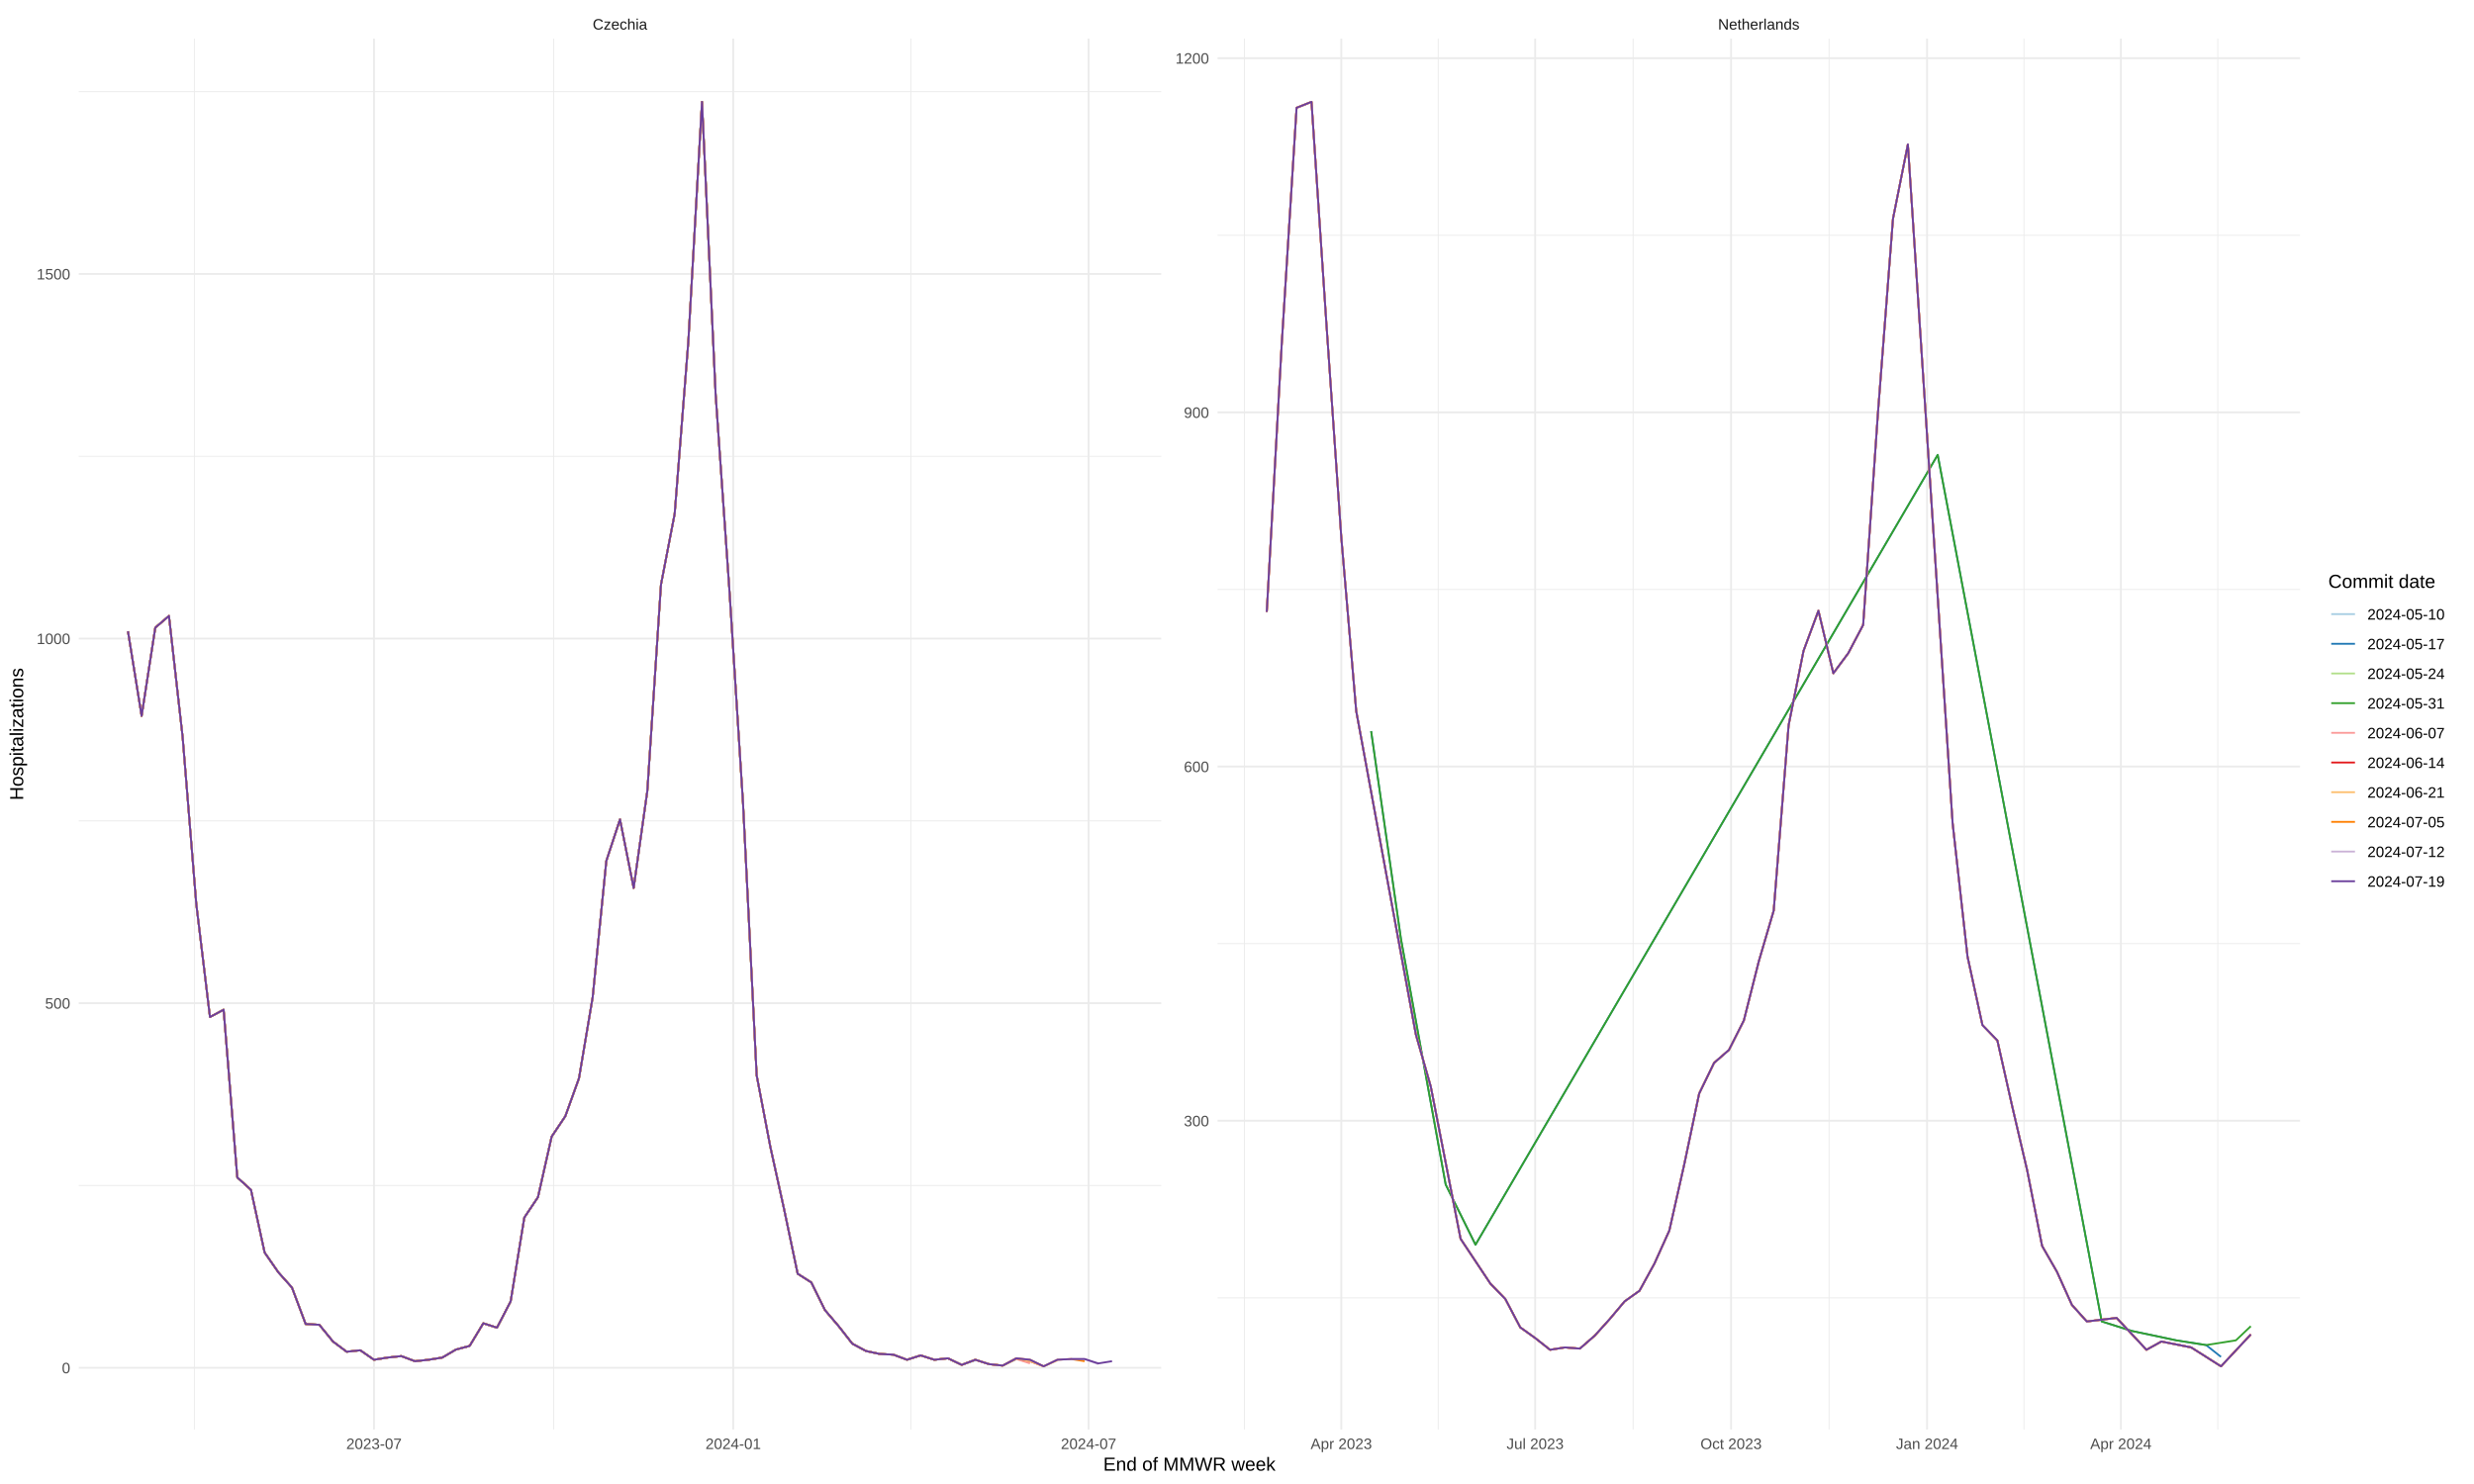
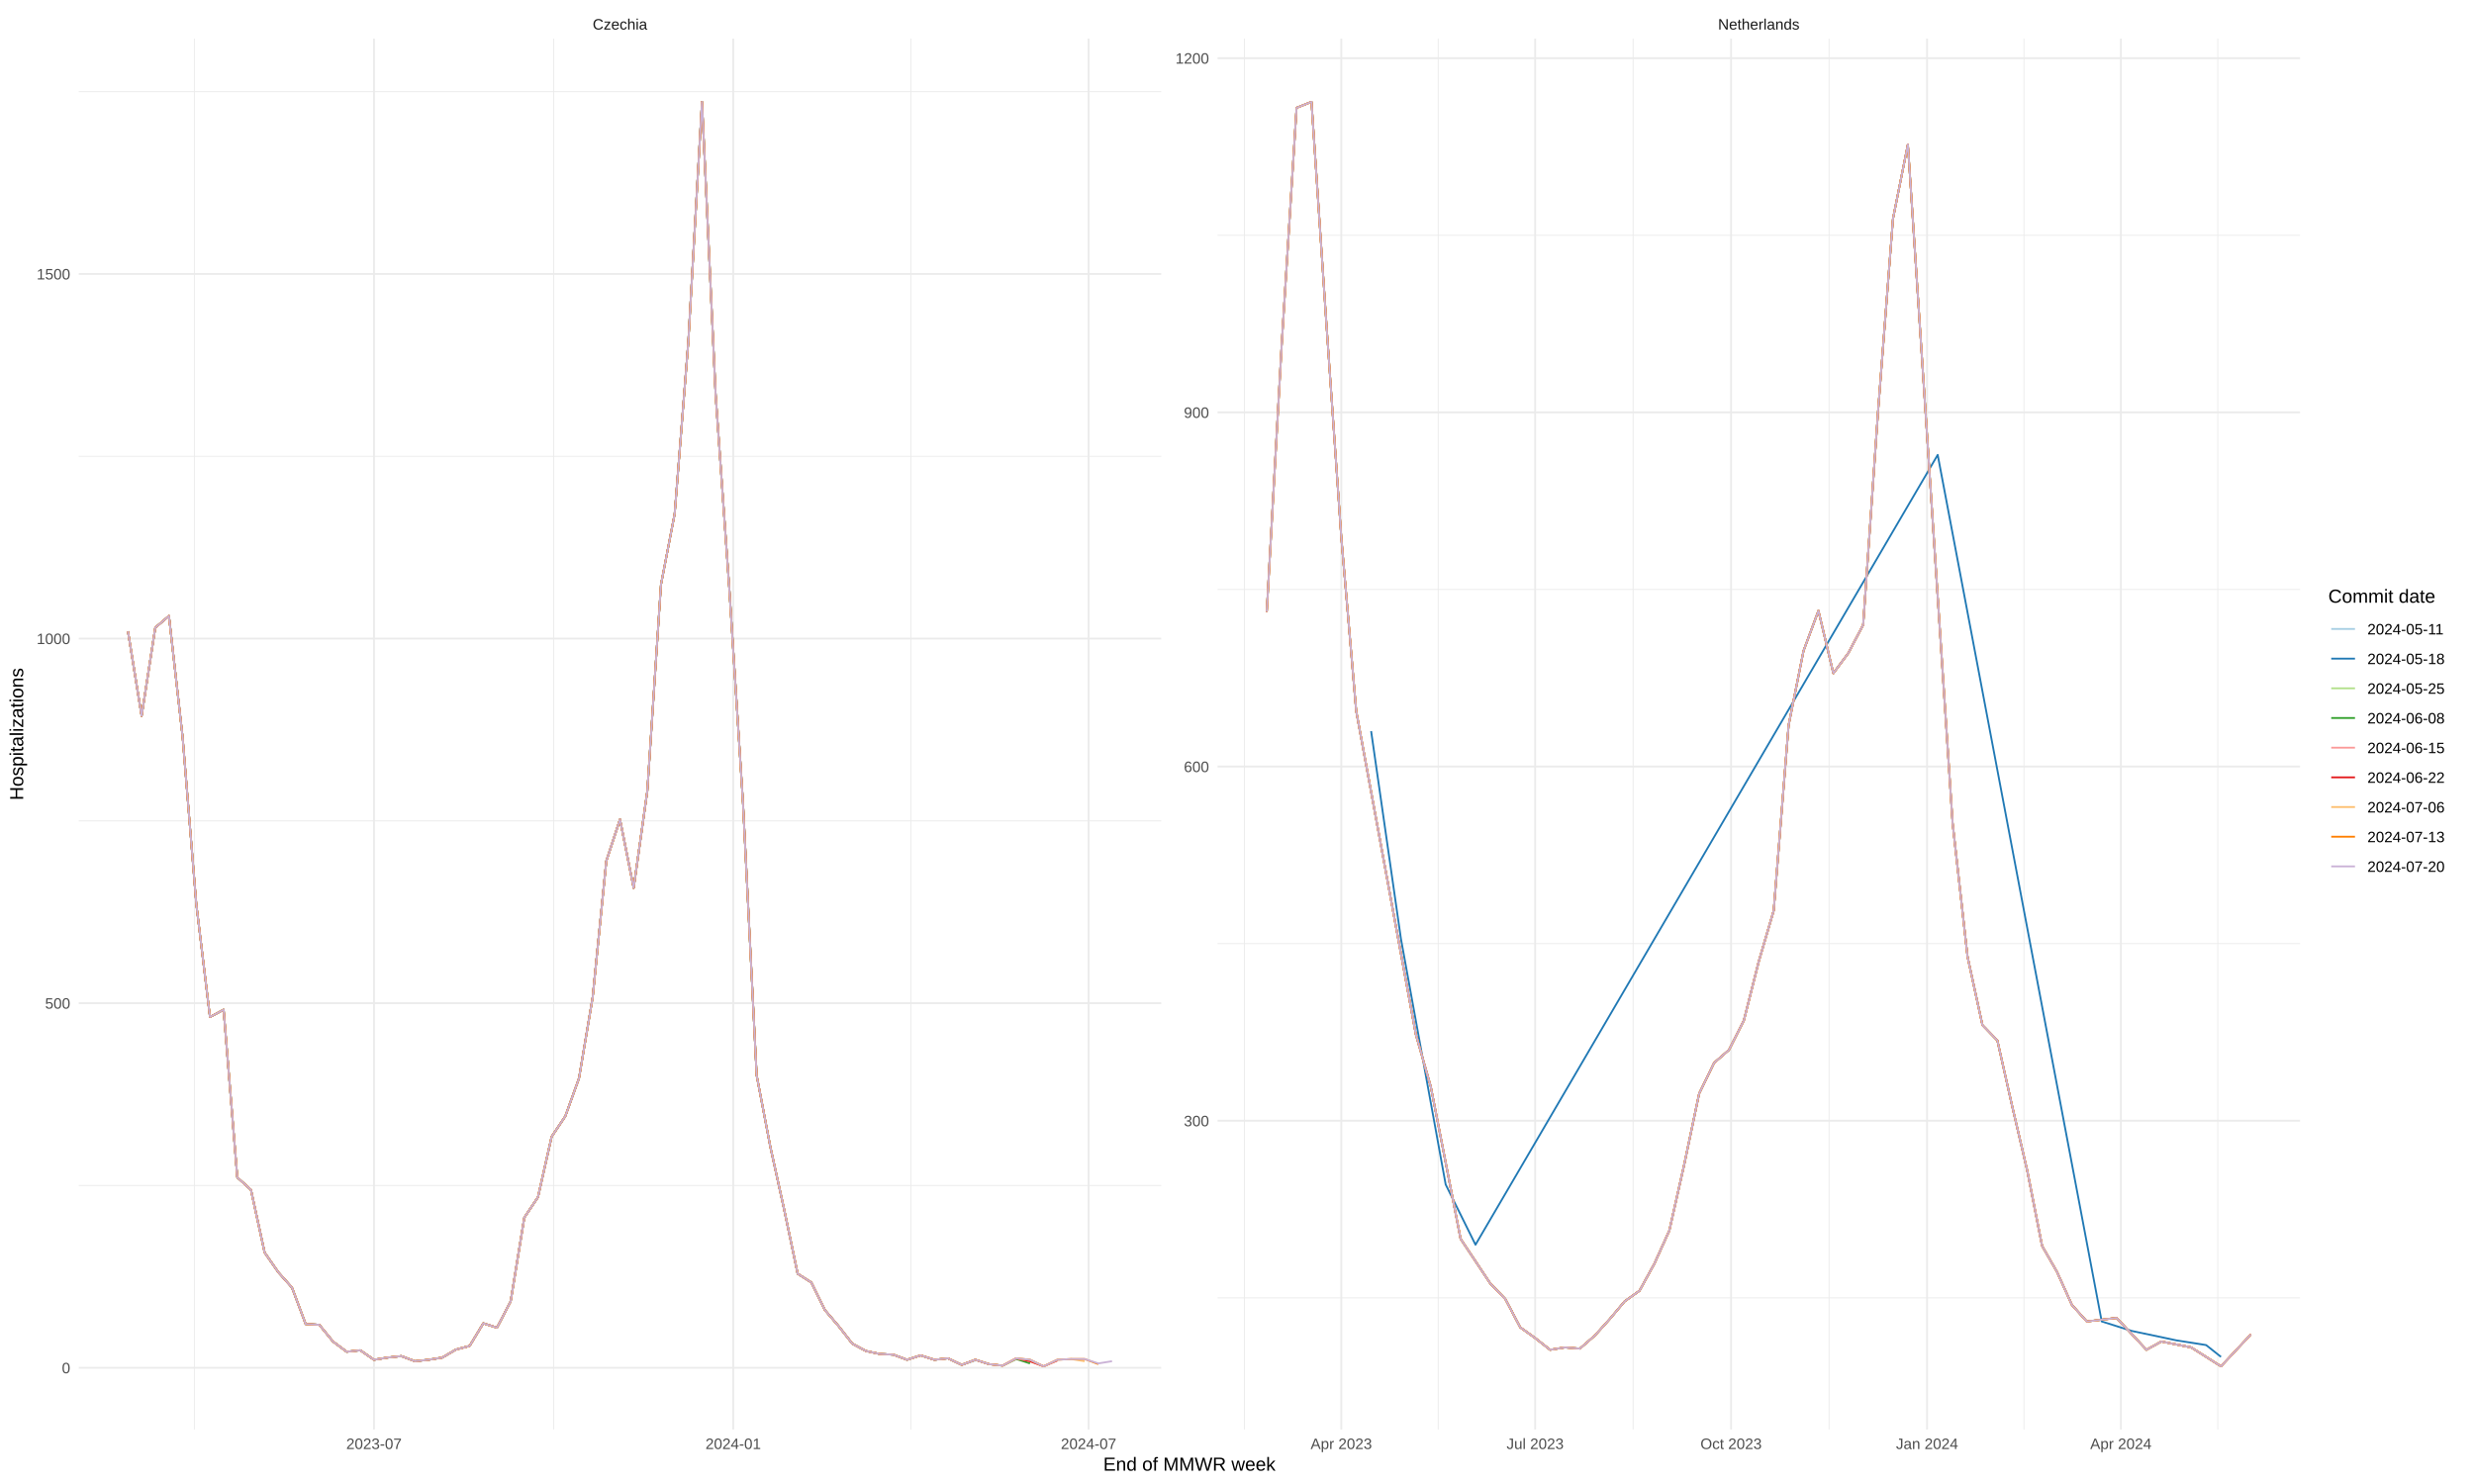
<svg xmlns="http://www.w3.org/2000/svg" class="svglite" width="1440.00pt" height="864.00pt" viewBox="0 0 1440.00 864.00">
  <defs>
    <style type="text/css">
    .svglite line, .svglite polyline, .svglite polygon, .svglite path, .svglite rect, .svglite circle {
      fill: none;
      stroke: #000000;
      stroke-linecap: round;
      stroke-linejoin: round;
      stroke-miterlimit: 10.00;
    }
    .svglite text {
      white-space: pre;
    }
  </style>
  </defs>
  <rect width="100%" height="100%" style="stroke: none; fill: none;" />
  <defs>
    <clipPath id="cpMC4wMHwxNDQwLjAwfDAuMDB8ODY0LjAw">
      <rect x="0.00" y="0.00" width="1440.00" height="864.00" />
    </clipPath>
  </defs>
  <g clip-path="url(#cpMC4wMHwxNDQwLjAwfDAuMDB8ODY0LjAw)">
</g>
  <defs>
    <clipPath id="cpNDUuODR8Njc1Ljg5fDIyLjQ5fDgzMi4yOQ==">
      <rect x="45.84" y="22.49" width="630.06" height="809.80" />
    </clipPath>
  </defs>
  <g clip-path="url(#cpNDUuODR8Njc1Ljg5fDIyLjQ5fDgzMi4yOQ==)">
    <polyline points="45.84,690.19 675.89,690.19 " style="stroke-width: 0.53; stroke: #EBEBEB; stroke-linecap: butt;" />
    <polyline points="45.84,477.92 675.89,477.92 " style="stroke-width: 0.53; stroke: #EBEBEB; stroke-linecap: butt;" />
    <polyline points="45.84,265.64 675.89,265.64 " style="stroke-width: 0.53; stroke: #EBEBEB; stroke-linecap: butt;" />
    <polyline points="45.84,53.36 675.89,53.36 " style="stroke-width: 0.53; stroke: #EBEBEB; stroke-linecap: butt;" />
    <polyline points="113.12,832.29 113.12,22.49 " style="stroke-width: 0.53; stroke: #EBEBEB; stroke-linecap: butt;" />
    <polyline points="322.23,832.29 322.23,22.49 " style="stroke-width: 0.53; stroke: #EBEBEB; stroke-linecap: butt;" />
    <polyline points="530.20,832.29 530.20,22.49 " style="stroke-width: 0.53; stroke: #EBEBEB; stroke-linecap: butt;" />
    <polyline points="45.84,796.33 675.89,796.33 " style="stroke-width: 1.07; stroke: #EBEBEB; stroke-linecap: butt;" />
    <polyline points="45.84,584.06 675.89,584.06 " style="stroke-width: 1.07; stroke: #EBEBEB; stroke-linecap: butt;" />
    <polyline points="45.84,371.78 675.89,371.78 " style="stroke-width: 1.07; stroke: #EBEBEB; stroke-linecap: butt;" />
    <polyline points="45.84,159.50 675.89,159.50 " style="stroke-width: 1.07; stroke: #EBEBEB; stroke-linecap: butt;" />
    <polyline points="217.67,832.29 217.67,22.49 " style="stroke-width: 1.07; stroke: #EBEBEB; stroke-linecap: butt;" />
    <polyline points="426.78,832.29 426.78,22.49 " style="stroke-width: 1.07; stroke: #EBEBEB; stroke-linecap: butt;" />
    <polyline points="633.62,832.29 633.62,22.49 " style="stroke-width: 1.07; stroke: #EBEBEB; stroke-linecap: butt;" />
    <polyline points="74.48,367.53 82.43,416.78 90.39,365.41 98.34,358.61 106.30,429.09 114.25,526.32 122.21,592.12 130.16,587.88 138.12,685.52 146.07,692.74 154.03,729.25 161.99,740.72 169.94,749.63 177.90,770.86 185.85,771.29 193.81,781.05 201.76,786.99 209.72,786.15 217.67,791.66 225.63,790.39 233.58,789.54 241.54,792.51 249.49,791.66 257.45,790.39 265.40,785.72 273.36,783.60 281.31,770.44 289.27,772.98 297.22,757.70 305.18,708.88 313.13,696.99 321.09,661.75 329.05,649.86 337.00,627.78 344.96,580.66 352.91,501.27 360.87,477.07 368.82,516.97 376.78,460.51 384.73,340.36 392.69,299.18 400.64,198.98 408.60,59.30 416.55,229.97 424.51,342.91 432.46,467.30 440.42,626.09 448.37,667.69 456.33,703.78 464.28,741.57 472.24,746.66 480.19,762.79 488.15,772.13 496.11,782.32 504.06,786.57 512.02,788.27 519.97,788.69 527.93,791.66 535.88,789.12 543.84,791.66 551.79,790.82 559.75,794.64 567.70,792.09 " style="stroke-width: 1.07; stroke: #A6CEE3; stroke-linecap: butt;" />
    <polyline points="74.48,367.53 82.43,416.78 90.39,365.41 98.34,358.61 106.30,429.09 114.25,526.32 122.21,592.12 130.16,587.88 138.12,685.52 146.07,692.74 154.03,729.25 161.99,740.72 169.94,749.63 177.90,770.86 185.85,771.29 193.81,781.05 201.76,786.99 209.72,786.15 217.67,791.66 225.63,790.39 233.58,789.54 241.54,792.51 249.49,791.66 257.45,790.39 265.40,785.72 273.36,783.60 281.31,770.44 289.27,772.98 297.22,757.70 305.18,708.88 313.13,696.99 321.09,661.75 329.05,649.86 337.00,627.78 344.96,580.66 352.91,501.27 360.87,477.07 368.82,516.97 376.78,460.51 384.73,340.36 392.69,299.18 400.64,198.98 408.60,59.30 416.55,229.97 424.51,342.91 432.46,467.30 440.42,626.09 448.37,667.69 456.33,703.78 464.28,741.57 472.24,746.66 480.19,762.79 488.15,772.13 496.11,782.32 504.06,786.57 512.02,788.27 519.97,788.69 527.93,791.66 535.88,789.12 543.84,791.66 551.79,790.82 559.75,794.64 567.70,791.66 575.66,794.21 " style="stroke-width: 1.07; stroke: #1F78B4; stroke-linecap: butt;" />
    <polyline points="74.48,367.53 82.43,416.78 90.39,365.41 98.34,358.61 106.30,429.09 114.25,526.32 122.21,592.12 130.16,587.88 138.12,685.52 146.07,692.74 154.03,729.25 161.99,740.72 169.94,749.63 177.90,770.86 185.85,771.29 193.81,781.05 201.76,786.99 209.72,786.15 217.67,791.66 225.63,790.39 233.58,789.54 241.54,792.51 249.49,791.66 257.45,790.39 265.40,785.72 273.36,783.60 281.31,770.44 289.27,772.98 297.22,757.70 305.18,708.88 313.13,696.99 321.09,661.75 329.05,649.86 337.00,627.78 344.96,580.66 352.91,501.27 360.87,477.07 368.82,516.97 376.78,460.51 384.73,340.36 392.69,299.18 400.64,198.98 408.60,59.30 416.55,229.97 424.51,342.91 432.46,467.30 440.42,626.09 448.37,667.69 456.33,703.78 464.28,741.57 472.24,746.66 480.19,762.79 488.15,772.13 496.11,782.32 504.06,786.57 512.02,788.27 519.97,788.69 527.93,791.66 535.88,789.12 543.84,791.66 551.79,790.82 559.75,794.64 567.70,791.66 575.66,794.21 583.61,795.06 " style="stroke-width: 1.07; stroke: #B2DF8A; stroke-linecap: butt;" />
-     <polyline points="74.48,367.53 82.43,416.78 90.39,365.41 98.34,358.61 106.30,429.09 114.25,526.32 122.21,592.12 130.16,587.88 138.12,685.52 146.07,692.74 154.03,729.25 161.99,740.72 169.94,749.63 177.90,770.86 185.85,771.29 193.81,781.05 201.76,786.99 209.72,786.15 217.67,791.66 225.63,790.39 233.58,789.54 241.54,792.51 249.49,791.66 257.45,790.39 265.40,785.72 273.36,783.60 281.31,770.44 289.27,772.98 297.22,757.70 305.18,708.88 313.13,696.99 321.09,661.75 329.05,649.86 337.00,627.78 344.96,580.66 352.91,501.27 360.87,477.07 368.82,516.97 376.78,460.51 384.73,340.36 392.69,299.18 400.64,198.98 408.60,59.30 416.55,229.97 424.51,342.91 432.46,467.30 440.42,626.09 448.37,667.69 456.33,703.78 464.28,741.57 472.24,746.66 480.19,762.79 488.15,772.13 496.11,782.32 504.06,786.57 512.02,788.27 519.97,788.69 527.93,791.66 535.88,789.12 543.84,791.66 551.79,790.82 559.75,794.64 567.70,791.66 575.66,794.21 583.61,795.06 591.57,791.24 " style="stroke-width: 1.07; stroke: #33A02C; stroke-linecap: butt;" />
-     <polyline points="74.48,367.53 82.43,416.78 90.39,365.41 98.34,358.61 106.30,429.09 114.25,526.32 122.21,592.12 130.16,587.88 138.12,685.52 146.07,692.74 154.03,729.25 161.99,740.72 169.94,749.63 177.90,770.86 185.85,771.29 193.81,781.05 201.76,786.99 209.72,786.15 217.67,791.66 225.63,790.39 233.58,789.54 241.54,792.51 249.49,791.66 257.45,790.39 265.40,785.72 273.36,783.60 281.31,770.44 289.27,772.98 297.22,757.70 305.18,708.88 313.13,696.99 321.09,661.75 329.05,649.86 337.00,627.78 344.96,580.66 352.91,501.27 360.87,477.07 368.82,516.97 376.78,460.51 384.73,340.36 392.69,299.18 400.64,198.98 408.60,59.30 416.55,229.97 424.51,342.91 432.46,467.30 440.42,626.09 448.37,667.69 456.33,703.78 464.28,741.57 472.24,746.66 480.19,762.79 488.15,772.13 496.11,782.32 504.06,786.57 512.02,788.27 519.97,788.69 527.93,791.66 535.88,789.12 543.84,791.66 551.79,790.82 559.75,794.64 567.70,791.66 575.66,794.21 583.61,795.06 591.57,791.24 599.52,793.79 " style="stroke-width: 1.07; stroke: #FB9A99; stroke-linecap: butt;" />
-     <polyline points="74.48,367.53 82.43,416.78 90.39,365.41 98.34,358.61 106.30,429.09 114.25,526.32 122.21,592.12 130.16,587.88 138.12,685.52 146.07,692.74 154.03,729.25 161.99,740.72 169.94,749.63 177.90,770.86 185.85,771.29 193.81,781.05 201.76,786.99 209.72,786.15 217.67,791.66 225.63,790.39 233.58,789.54 241.54,792.51 249.49,791.66 257.45,790.39 265.40,785.72 273.36,783.60 281.31,770.44 289.27,772.98 297.22,757.70 305.18,708.88 313.13,696.99 321.09,661.75 329.05,649.86 337.00,627.78 344.96,580.66 352.91,501.27 360.87,477.07 368.82,516.97 376.78,460.51 384.73,340.36 392.69,299.18 400.64,198.98 408.60,59.30 416.55,229.97 424.51,342.91 432.46,467.30 440.42,626.09 448.37,667.69 456.33,703.78 464.28,741.57 472.24,746.66 480.19,762.79 488.15,772.13 496.11,782.32 504.06,786.57 512.02,788.27 519.97,788.69 527.93,791.66 535.88,789.12 543.84,791.66 551.79,790.82 559.75,794.64 567.70,791.66 575.66,794.21 583.61,795.06 591.57,790.82 599.52,792.51 607.48,795.49 " style="stroke-width: 1.07; stroke: #E31A1C; stroke-linecap: butt;" />
-     <polyline points="74.48,367.53 82.43,416.78 90.39,365.41 98.34,358.61 106.30,429.09 114.25,526.32 122.21,592.12 130.16,587.88 138.12,685.52 146.07,692.74 154.03,729.25 161.99,740.72 169.94,749.63 177.90,770.86 185.85,771.29 193.81,781.05 201.76,786.99 209.72,786.15 217.67,791.66 225.63,790.39 233.58,789.54 241.54,792.51 249.49,791.66 257.45,790.39 265.40,785.72 273.36,783.60 281.31,770.44 289.27,772.98 297.22,757.70 305.18,708.88 313.13,696.99 321.09,661.75 329.05,649.86 337.00,627.78 344.96,580.66 352.91,501.27 360.87,477.07 368.82,516.97 376.78,460.51 384.73,340.36 392.69,299.18 400.64,198.98 408.60,59.30 416.55,229.97 424.51,342.91 432.46,467.30 440.42,626.09 448.37,667.69 456.33,703.78 464.28,741.57 472.24,746.66 480.19,762.79 488.15,772.13 496.11,782.32 504.06,786.57 512.02,788.27 519.97,788.69 527.93,791.66 535.88,789.12 543.84,791.66 551.79,790.82 559.75,794.64 567.70,791.66 575.66,794.21 583.61,795.06 591.57,790.82 599.52,792.51 607.48,795.49 615.43,792.09 " style="stroke-width: 1.07; stroke: #FDBF6F; stroke-linecap: butt;" />
-     <polyline points="74.48,367.53 82.43,416.78 90.39,365.41 98.34,358.61 106.30,429.09 114.25,526.32 122.21,592.12 130.16,587.88 138.12,685.52 146.07,692.74 154.03,729.25 161.99,740.72 169.94,749.63 177.90,770.86 185.85,771.29 193.81,781.05 201.76,786.99 209.72,786.15 217.67,791.66 225.63,790.39 233.58,789.54 241.54,792.51 249.49,791.66 257.45,790.39 265.40,785.72 273.36,783.60 281.31,770.44 289.27,772.98 297.22,757.70 305.18,708.88 313.13,696.99 321.09,661.75 329.05,649.86 337.00,627.78 344.96,580.66 352.91,501.27 360.87,477.07 368.82,516.97 376.78,460.51 384.73,340.36 392.69,299.18 400.64,198.98 408.60,59.30 416.55,229.97 424.51,342.91 432.46,467.30 440.42,626.09 448.37,667.69 456.33,703.78 464.28,741.57 472.24,746.66 480.19,762.79 488.15,772.13 496.11,782.32 504.06,786.57 512.02,788.27 519.97,788.69 527.93,791.66 535.88,789.12 543.84,791.66 551.79,790.82 559.75,794.64 567.70,791.66 575.66,794.21 583.61,795.06 591.57,790.82 599.52,791.66 607.48,795.49 615.43,791.66 623.39,791.24 631.34,792.51 " style="stroke-width: 1.07; stroke: #FF7F00; stroke-linecap: butt;" />
-     <polyline points="74.48,367.53 82.43,416.78 90.39,365.41 98.34,358.61 106.30,429.09 114.25,526.32 122.21,592.12 130.16,587.88 138.12,685.52 146.07,692.74 154.03,729.25 161.99,740.72 169.94,749.63 177.90,770.86 185.85,771.29 193.81,781.05 201.76,786.99 209.72,786.15 217.67,791.66 225.63,790.39 233.58,789.54 241.54,792.51 249.49,791.66 257.45,790.39 265.40,785.72 273.36,783.60 281.31,770.44 289.27,772.98 297.22,757.70 305.18,708.88 313.13,696.99 321.09,661.75 329.05,649.86 337.00,627.78 344.96,580.66 352.91,501.27 360.87,477.07 368.82,516.97 376.78,460.51 384.73,340.36 392.69,299.18 400.64,198.98 408.60,59.30 416.55,229.97 424.51,342.91 432.46,467.30 440.42,626.09 448.37,667.69 456.33,703.78 464.28,741.57 472.24,746.66 480.19,762.79 488.15,772.13 496.11,782.32 504.06,786.57 512.02,788.27 519.97,788.69 527.93,791.66 535.88,789.12 543.84,791.66 551.79,790.82 559.75,794.64 567.70,791.66 575.66,794.21 583.61,795.06 591.57,790.82 599.52,791.66 607.48,795.49 615.43,791.66 623.39,791.24 631.34,791.24 639.30,794.21 " style="stroke-width: 1.07; stroke: #CAB2D6; stroke-linecap: butt;" />
-     <polyline points="74.48,367.53 82.43,416.78 90.39,365.41 98.34,358.61 106.30,429.09 114.25,526.32 122.21,592.12 130.16,587.88 138.12,685.52 146.07,692.74 154.03,729.25 161.99,740.72 169.94,749.63 177.90,770.86 185.85,771.29 193.81,781.05 201.76,786.99 209.72,786.15 217.67,791.66 225.63,790.39 233.58,789.54 241.54,792.51 249.49,791.66 257.45,790.39 265.40,785.72 273.36,783.60 281.31,770.44 289.27,772.98 297.22,757.70 305.18,708.88 313.13,696.99 321.09,661.75 329.05,649.86 337.00,627.78 344.96,580.66 352.91,501.27 360.87,477.07 368.82,516.97 376.78,460.51 384.73,340.36 392.69,299.18 400.64,198.98 408.60,59.30 416.55,229.97 424.51,342.91 432.46,467.30 440.42,626.09 448.37,667.69 456.33,703.78 464.28,741.57 472.24,746.66 480.19,762.79 488.15,772.13 496.11,782.32 504.06,786.57 512.02,788.27 519.97,788.69 527.93,791.66 535.88,789.12 543.84,791.66 551.79,790.82 559.75,794.64 567.70,791.66 575.66,794.21 583.61,795.06 591.57,790.82 599.52,791.66 607.48,795.49 615.43,791.66 623.39,791.24 631.34,791.24 639.30,793.79 647.26,792.51 " style="stroke-width: 1.07; stroke: #6A3D9A; stroke-linecap: butt;" />
+     <polyline points="74.48,367.53 82.43,416.78 90.39,365.41 98.34,358.61 106.30,429.09 114.25,526.32 122.21,592.12 130.16,587.88 138.12,685.52 146.07,692.74 154.03,729.25 161.99,740.72 169.94,749.63 177.90,770.86 185.85,771.29 193.81,781.05 201.76,786.99 209.72,786.15 217.67,791.66 225.63,790.39 233.58,789.54 241.54,792.51 249.49,791.66 257.45,790.39 265.40,785.72 273.36,783.60 281.31,770.44 289.27,772.98 297.22,757.70 305.18,708.88 313.13,696.99 321.09,661.75 329.05,649.86 337.00,627.78 344.96,580.66 352.91,501.27 360.87,477.07 368.82,516.97 376.78,460.51 384.73,340.36 392.69,299.18 400.64,198.98 408.60,59.30 416.55,229.97 424.51,342.91 432.46,467.30 440.42,626.09 448.37,667.69 456.33,703.78 464.28,741.57 472.24,746.66 480.19,762.79 488.15,772.13 496.11,782.32 504.06,786.57 512.02,788.27 519.97,788.69 527.93,791.66 535.88,789.12 543.84,791.66 551.79,790.82 559.75,794.64 567.70,791.66 575.66,794.21 583.61,795.06 591.57,791.24 599.52,793.79 " style="stroke-width: 1.07; stroke: #33A02C; stroke-linecap: butt;" />
+     <polyline points="74.48,367.53 82.43,416.78 90.39,365.41 98.34,358.61 106.30,429.09 114.25,526.32 122.21,592.12 130.16,587.88 138.12,685.52 146.07,692.74 154.03,729.25 161.99,740.72 169.94,749.63 177.90,770.86 185.85,771.29 193.81,781.05 201.76,786.99 209.72,786.15 217.67,791.66 225.63,790.39 233.58,789.54 241.54,792.51 249.49,791.66 257.45,790.39 265.40,785.72 273.36,783.60 281.31,770.44 289.27,772.98 297.22,757.70 305.18,708.88 313.13,696.99 321.09,661.75 329.05,649.86 337.00,627.78 344.96,580.66 352.91,501.27 360.87,477.07 368.82,516.97 376.78,460.51 384.73,340.36 392.69,299.18 400.64,198.98 408.60,59.30 416.55,229.97 424.51,342.91 432.46,467.30 440.42,626.09 448.37,667.69 456.33,703.78 464.28,741.57 472.24,746.66 480.19,762.79 488.15,772.13 496.11,782.32 504.06,786.57 512.02,788.27 519.97,788.69 527.93,791.66 535.88,789.12 543.84,791.66 551.79,790.82 559.75,794.64 567.70,791.66 575.66,794.21 583.61,795.06 591.57,790.82 599.52,792.51 607.48,795.49 " style="stroke-width: 1.07; stroke: #FB9A99; stroke-linecap: butt;" />
+     <polyline points="74.48,367.53 82.43,416.78 90.39,365.41 98.34,358.61 106.30,429.09 114.25,526.32 122.21,592.12 130.16,587.88 138.12,685.52 146.07,692.74 154.03,729.25 161.99,740.72 169.94,749.63 177.90,770.86 185.85,771.29 193.81,781.05 201.76,786.99 209.72,786.15 217.67,791.66 225.63,790.39 233.58,789.54 241.54,792.51 249.49,791.66 257.45,790.39 265.40,785.72 273.36,783.60 281.31,770.44 289.27,772.98 297.22,757.70 305.18,708.88 313.13,696.99 321.09,661.75 329.05,649.86 337.00,627.78 344.96,580.66 352.91,501.27 360.87,477.07 368.82,516.97 376.78,460.51 384.73,340.36 392.69,299.18 400.64,198.98 408.60,59.30 416.55,229.97 424.51,342.91 432.46,467.30 440.42,626.09 448.37,667.69 456.33,703.78 464.28,741.57 472.24,746.66 480.19,762.79 488.15,772.13 496.11,782.32 504.06,786.57 512.02,788.27 519.97,788.69 527.93,791.66 535.88,789.12 543.84,791.66 551.79,790.82 559.75,794.64 567.70,791.66 575.66,794.21 583.61,795.06 591.57,790.82 599.52,792.51 607.48,795.49 615.43,792.09 " style="stroke-width: 1.07; stroke: #E31A1C; stroke-linecap: butt;" />
+     <polyline points="74.48,367.53 82.43,416.78 90.39,365.41 98.34,358.61 106.30,429.09 114.25,526.32 122.21,592.12 130.16,587.88 138.12,685.52 146.07,692.74 154.03,729.25 161.99,740.72 169.94,749.63 177.90,770.86 185.85,771.29 193.81,781.05 201.76,786.99 209.72,786.15 217.67,791.66 225.63,790.39 233.58,789.54 241.54,792.51 249.49,791.66 257.45,790.39 265.40,785.72 273.36,783.60 281.31,770.44 289.27,772.98 297.22,757.70 305.18,708.88 313.13,696.99 321.09,661.75 329.05,649.86 337.00,627.78 344.96,580.66 352.91,501.27 360.87,477.07 368.82,516.97 376.78,460.51 384.73,340.36 392.69,299.18 400.64,198.98 408.60,59.30 416.55,229.97 424.51,342.91 432.46,467.30 440.42,626.09 448.37,667.69 456.33,703.78 464.28,741.57 472.24,746.66 480.19,762.79 488.15,772.13 496.11,782.32 504.06,786.57 512.02,788.27 519.97,788.69 527.93,791.66 535.88,789.12 543.84,791.66 551.79,790.82 559.75,794.64 567.70,791.66 575.66,794.21 583.61,795.06 591.57,790.82 599.52,791.66 607.48,795.49 615.43,791.66 623.39,791.24 631.34,792.51 " style="stroke-width: 1.07; stroke: #FDBF6F; stroke-linecap: butt;" />
+     <polyline points="74.48,367.53 82.43,416.78 90.39,365.41 98.34,358.61 106.30,429.09 114.25,526.32 122.21,592.12 130.16,587.88 138.12,685.52 146.07,692.74 154.03,729.25 161.99,740.72 169.94,749.63 177.90,770.86 185.85,771.29 193.81,781.05 201.76,786.99 209.72,786.15 217.67,791.66 225.63,790.39 233.58,789.54 241.54,792.51 249.49,791.66 257.45,790.39 265.40,785.72 273.36,783.60 281.31,770.44 289.27,772.98 297.22,757.70 305.18,708.88 313.13,696.99 321.09,661.75 329.05,649.86 337.00,627.78 344.96,580.66 352.91,501.27 360.87,477.07 368.82,516.97 376.78,460.51 384.73,340.36 392.69,299.18 400.64,198.98 408.60,59.30 416.55,229.97 424.51,342.91 432.46,467.30 440.42,626.09 448.37,667.69 456.33,703.78 464.28,741.57 472.24,746.66 480.19,762.79 488.15,772.13 496.11,782.32 504.06,786.57 512.02,788.27 519.97,788.69 527.93,791.66 535.88,789.12 543.84,791.66 551.79,790.82 559.75,794.64 567.70,791.66 575.66,794.21 583.61,795.06 591.57,790.82 599.52,791.66 607.48,795.49 615.43,791.66 623.39,791.24 631.34,791.24 639.30,794.21 " style="stroke-width: 1.07; stroke: #FF7F00; stroke-linecap: butt;" />
+     <polyline points="74.48,367.53 82.43,416.78 90.39,365.41 98.34,358.61 106.30,429.09 114.25,526.32 122.21,592.12 130.16,587.88 138.12,685.52 146.07,692.74 154.03,729.25 161.99,740.72 169.94,749.63 177.90,770.86 185.85,771.29 193.81,781.05 201.76,786.99 209.72,786.15 217.67,791.66 225.63,790.39 233.58,789.54 241.54,792.51 249.49,791.66 257.45,790.39 265.40,785.72 273.36,783.60 281.31,770.44 289.27,772.98 297.22,757.70 305.18,708.88 313.13,696.99 321.09,661.75 329.05,649.86 337.00,627.78 344.96,580.66 352.91,501.27 360.87,477.07 368.82,516.97 376.78,460.51 384.73,340.36 392.69,299.18 400.64,198.98 408.60,59.30 416.55,229.97 424.51,342.91 432.46,467.30 440.42,626.09 448.37,667.69 456.33,703.78 464.28,741.57 472.24,746.66 480.19,762.79 488.15,772.13 496.11,782.32 504.06,786.57 512.02,788.27 519.97,788.69 527.93,791.66 535.88,789.12 543.84,791.66 551.79,790.82 559.75,794.64 567.70,791.66 575.66,794.21 583.61,795.06 591.57,790.82 599.52,791.66 607.48,795.49 615.43,791.66 623.39,791.24 631.34,791.24 639.30,793.79 647.26,792.51 " style="stroke-width: 1.07; stroke: #CAB2D6; stroke-linecap: butt;" />
  </g>
  <g clip-path="url(#cpMC4wMHwxNDQwLjAwfDAuMDB8ODY0LjAw)">
</g>
  <defs>
    <clipPath id="cpNzA4LjY4fDEzMzguNzR8MjIuNDl8ODMyLjI5">
      <rect x="708.68" y="22.49" width="630.06" height="809.80" />
    </clipPath>
  </defs>
  <g clip-path="url(#cpNzA4LjY4fDEzMzguNzR8MjIuNDl8ODMyLjI5)">
    <polyline points="708.68,755.62 1338.74,755.62 " style="stroke-width: 0.53; stroke: #EBEBEB; stroke-linecap: butt;" />
    <polyline points="708.68,549.40 1338.74,549.40 " style="stroke-width: 0.53; stroke: #EBEBEB; stroke-linecap: butt;" />
    <polyline points="708.68,343.19 1338.74,343.19 " style="stroke-width: 0.53; stroke: #EBEBEB; stroke-linecap: butt;" />
    <polyline points="708.68,136.97 1338.74,136.97 " style="stroke-width: 0.53; stroke: #EBEBEB; stroke-linecap: butt;" />
    <polyline points="724.30,832.29 724.30,22.49 " style="stroke-width: 0.53; stroke: #EBEBEB; stroke-linecap: butt;" />
    <polyline points="837.12,832.29 837.12,22.49 " style="stroke-width: 0.53; stroke: #EBEBEB; stroke-linecap: butt;" />
    <polyline points="950.56,832.29 950.56,22.49 " style="stroke-width: 0.53; stroke: #EBEBEB; stroke-linecap: butt;" />
    <polyline points="1064.62,832.29 1064.62,22.49 " style="stroke-width: 0.53; stroke: #EBEBEB; stroke-linecap: butt;" />
    <polyline points="1178.06,832.29 1178.06,22.49 " style="stroke-width: 0.53; stroke: #EBEBEB; stroke-linecap: butt;" />
    <polyline points="1290.88,832.29 1290.88,22.49 " style="stroke-width: 0.53; stroke: #EBEBEB; stroke-linecap: butt;" />
    <polyline points="708.68,652.51 1338.74,652.51 " style="stroke-width: 1.07; stroke: #EBEBEB; stroke-linecap: butt;" />
    <polyline points="708.68,446.30 1338.74,446.30 " style="stroke-width: 1.07; stroke: #EBEBEB; stroke-linecap: butt;" />
    <polyline points="708.68,240.08 1338.74,240.08 " style="stroke-width: 1.07; stroke: #EBEBEB; stroke-linecap: butt;" />
    <polyline points="708.68,33.87 1338.74,33.87 " style="stroke-width: 1.07; stroke: #EBEBEB; stroke-linecap: butt;" />
    <polyline points="780.71,832.29 780.71,22.49 " style="stroke-width: 1.07; stroke: #EBEBEB; stroke-linecap: butt;" />
    <polyline points="893.53,832.29 893.53,22.49 " style="stroke-width: 1.07; stroke: #EBEBEB; stroke-linecap: butt;" />
    <polyline points="1007.59,832.29 1007.59,22.49 " style="stroke-width: 1.07; stroke: #EBEBEB; stroke-linecap: butt;" />
    <polyline points="1121.65,832.29 1121.65,22.49 " style="stroke-width: 1.07; stroke: #EBEBEB; stroke-linecap: butt;" />
    <polyline points="1234.47,832.29 1234.47,22.49 " style="stroke-width: 1.07; stroke: #EBEBEB; stroke-linecap: butt;" />
    <polyline points="737.32,356.25 746.00,200.90 754.68,62.74 763.36,59.30 772.04,188.53 780.71,312.94 789.39,413.99 806.75,508.16 824.11,602.33 832.78,632.58 850.14,721.25 867.50,747.37 876.18,756.30 884.85,772.80 893.53,778.99 902.21,785.86 910.89,784.49 919.57,785.17 928.25,777.61 936.93,767.99 945.60,757.68 954.28,751.49 962.96,735.68 971.64,716.44 980.32,677.94 989.00,636.70 997.67,618.83 1006.35,611.27 1015.03,594.08 1023.71,559.71 1032.39,530.16 1041.07,422.24 1049.75,378.93 1058.42,355.56 1067.10,391.99 1075.78,380.31 1084.46,363.81 1093.14,239.39 1101.82,127.35 1110.49,84.05 1136.53,479.29 1145.21,556.96 1153.89,596.83 1162.57,605.77 1171.24,644.26 1179.92,681.38 1188.60,725.37 1197.28,740.50 1205.96,759.74 1214.64,769.37 1231.99,767.30 1249.35,785.86 1258.03,781.05 1275.39,784.49 " style="stroke-width: 1.07; stroke: #A6CEE3; stroke-linecap: butt;" />
    <polyline points="798.07,425.67 815.43,546.65 841.46,689.63 858.82,724.69 1127.85,264.83 1223.31,769.37 1240.67,774.86 1266.71,780.36 1284.06,783.11 1292.74,789.99 " style="stroke-width: 1.07; stroke: #1F78B4; stroke-linecap: butt;" />
    <polyline points="737.32,356.25 746.00,200.90 754.68,62.74 763.36,59.30 772.04,188.53 780.71,312.94 789.39,413.99 806.75,508.16 824.11,602.33 832.78,632.58 850.14,721.25 867.50,747.37 876.18,756.30 884.85,772.80 893.53,778.99 902.21,785.86 910.89,784.49 919.57,785.17 928.25,777.61 936.93,767.99 945.60,757.68 954.28,751.49 962.96,735.68 971.64,716.44 980.32,677.94 989.00,636.70 997.67,618.83 1006.35,611.27 1015.03,594.08 1023.71,559.71 1032.39,530.16 1041.07,422.24 1049.75,378.93 1058.42,355.56 1067.10,391.99 1075.78,380.31 1084.46,363.81 1093.14,239.39 1101.82,127.35 1110.49,84.05 1136.53,479.29 1145.21,556.96 1153.89,596.83 1162.57,605.77 1171.24,644.26 1179.92,681.38 1188.60,725.37 1197.28,740.50 1205.96,759.74 1214.64,769.37 1231.99,767.30 1249.35,785.86 1258.03,781.05 1275.39,784.49 1292.74,795.49 " style="stroke-width: 1.07; stroke: #B2DF8A; stroke-linecap: butt;" />
-     <polyline points="798.07,425.67 815.43,546.65 841.46,689.63 858.82,724.69 1127.85,264.83 1223.31,769.37 1240.67,774.86 1266.71,780.36 1284.06,783.11 1301.42,780.36 1310.10,772.11 " style="stroke-width: 1.07; stroke: #33A02C; stroke-linecap: butt;" />
+     <polyline points="737.32,356.25 746.00,200.90 754.68,62.74 763.36,59.30 772.04,188.53 780.71,312.94 789.39,413.99 806.75,508.16 824.11,602.33 832.78,632.58 850.14,721.25 867.50,747.37 876.18,756.30 884.85,772.80 893.53,778.99 902.21,785.86 910.89,784.49 919.57,785.17 928.25,777.61 936.93,767.99 945.60,757.68 954.28,751.49 962.96,735.68 971.64,716.44 980.32,677.94 989.00,636.70 997.67,618.83 1006.35,611.27 1015.03,594.08 1023.71,559.71 1032.39,530.16 1041.07,422.24 1049.75,378.93 1058.42,355.56 1067.10,391.99 1075.78,380.31 1084.46,363.81 1093.14,239.39 1101.82,127.35 1110.49,84.05 1136.53,479.29 1145.21,556.96 1153.89,596.83 1162.57,605.77 1171.24,644.26 1179.92,681.38 1188.60,725.37 1197.28,740.50 1205.96,759.74 1214.64,769.37 1231.99,767.30 1249.35,785.86 1258.03,781.05 1275.39,784.49 1292.74,795.49 1310.10,776.93 " style="stroke-width: 1.07; stroke: #33A02C; stroke-linecap: butt;" />
    <polyline points="737.32,356.25 746.00,200.90 754.68,62.74 763.36,59.30 772.04,188.53 780.71,312.94 789.39,413.99 806.75,508.16 824.11,602.33 832.78,632.58 850.14,721.25 867.50,747.37 876.18,756.30 884.85,772.80 893.53,778.99 902.21,785.86 910.89,784.49 919.57,785.17 928.25,777.61 936.93,767.99 945.60,757.68 954.28,751.49 962.96,735.68 971.64,716.44 980.32,677.94 989.00,636.70 997.67,618.83 1006.35,611.27 1015.03,594.08 1023.71,559.71 1032.39,530.16 1041.07,422.24 1049.75,378.93 1058.42,355.56 1067.10,391.99 1075.78,380.31 1084.46,363.81 1093.14,239.39 1101.82,127.35 1110.49,84.05 1136.53,479.29 1145.21,556.96 1153.89,596.83 1162.57,605.77 1171.24,644.26 1179.92,681.38 1188.60,725.37 1197.28,740.50 1205.96,759.74 1214.64,769.37 1231.99,767.30 1249.35,785.86 1258.03,781.05 1275.39,784.49 1292.74,795.49 1310.10,776.93 " style="stroke-width: 1.07; stroke: #FB9A99; stroke-linecap: butt;" />
    <polyline points="737.32,356.25 746.00,200.90 754.68,62.74 763.36,59.30 772.04,188.53 780.71,312.94 789.39,413.99 806.75,508.16 824.11,602.33 832.78,632.58 850.14,721.25 867.50,747.37 876.18,756.30 884.85,772.80 893.53,778.99 902.21,785.86 910.89,784.49 919.57,785.17 928.25,777.61 936.93,767.99 945.60,757.68 954.28,751.49 962.96,735.68 971.64,716.44 980.32,677.94 989.00,636.70 997.67,618.83 1006.35,611.27 1015.03,594.08 1023.71,559.71 1032.39,530.16 1041.07,422.24 1049.75,378.93 1058.42,355.56 1067.10,391.99 1075.78,380.31 1084.46,363.81 1093.14,239.39 1101.82,127.35 1110.49,84.05 1136.53,479.29 1145.21,556.96 1153.89,596.83 1162.57,605.77 1171.24,644.26 1179.92,681.38 1188.60,725.37 1197.28,740.50 1205.96,759.74 1214.64,769.37 1231.99,767.30 1249.35,785.86 1258.03,781.05 1275.39,784.49 1292.74,795.49 1310.10,776.93 " style="stroke-width: 1.07; stroke: #E31A1C; stroke-linecap: butt;" />
    <polyline points="737.32,356.25 746.00,200.90 754.68,62.74 763.36,59.30 772.04,188.53 780.71,312.94 789.39,413.99 806.75,508.16 824.11,602.33 832.78,632.58 850.14,721.25 867.50,747.37 876.18,756.30 884.85,772.80 893.53,778.99 902.21,785.86 910.89,784.49 919.57,785.17 928.25,777.61 936.93,767.99 945.60,757.68 954.28,751.49 962.96,735.68 971.64,716.44 980.32,677.94 989.00,636.70 997.67,618.83 1006.35,611.27 1015.03,594.08 1023.71,559.71 1032.39,530.16 1041.07,422.24 1049.75,378.93 1058.42,355.56 1067.10,391.99 1075.78,380.31 1084.46,363.81 1093.14,239.39 1101.82,127.35 1110.49,84.05 1136.53,479.29 1145.21,556.96 1153.89,596.83 1162.57,605.77 1171.24,644.26 1179.92,681.38 1188.60,725.37 1197.28,740.50 1205.96,759.74 1214.64,769.37 1231.99,767.30 1249.35,785.86 1258.03,781.05 1275.39,784.49 1292.74,795.49 1310.10,776.93 " style="stroke-width: 1.07; stroke: #FDBF6F; stroke-linecap: butt;" />
    <polyline points="737.32,356.25 746.00,200.90 754.68,62.74 763.36,59.30 772.04,188.53 780.71,312.94 789.39,413.99 806.75,508.16 824.11,602.33 832.78,632.58 850.14,721.25 867.50,747.37 876.18,756.30 884.85,772.80 893.53,778.99 902.21,785.86 910.89,784.49 919.57,785.17 928.25,777.61 936.93,767.99 945.60,757.68 954.28,751.49 962.96,735.68 971.64,716.44 980.32,677.94 989.00,636.70 997.67,618.83 1006.35,611.27 1015.03,594.08 1023.71,559.71 1032.39,530.16 1041.07,422.24 1049.75,378.93 1058.42,355.56 1067.10,391.99 1075.78,380.31 1084.46,363.81 1093.14,239.39 1101.82,127.35 1110.49,84.05 1136.53,479.29 1145.21,556.96 1153.89,596.83 1162.57,605.77 1171.24,644.26 1179.92,681.38 1188.60,725.37 1197.28,740.50 1205.96,759.74 1214.64,769.37 1231.99,767.30 1249.35,785.86 1258.03,781.05 1275.39,784.49 1292.74,795.49 1310.10,776.93 " style="stroke-width: 1.07; stroke: #FF7F00; stroke-linecap: butt;" />
    <polyline points="737.32,356.25 746.00,200.90 754.68,62.74 763.36,59.30 772.04,188.53 780.71,312.94 789.39,413.99 806.75,508.16 824.11,602.33 832.78,632.58 850.14,721.25 867.50,747.37 876.18,756.30 884.85,772.80 893.53,778.99 902.21,785.86 910.89,784.49 919.57,785.17 928.25,777.61 936.93,767.99 945.60,757.68 954.28,751.49 962.96,735.68 971.64,716.44 980.32,677.94 989.00,636.70 997.67,618.83 1006.35,611.27 1015.03,594.08 1023.71,559.71 1032.39,530.16 1041.07,422.24 1049.75,378.93 1058.42,355.56 1067.10,391.99 1075.78,380.31 1084.46,363.81 1093.14,239.39 1101.82,127.35 1110.49,84.05 1136.53,479.29 1145.21,556.96 1153.89,596.83 1162.57,605.77 1171.24,644.26 1179.92,681.38 1188.60,725.37 1197.28,740.50 1205.96,759.74 1214.64,769.37 1231.99,767.30 1249.35,785.86 1258.03,781.05 1275.39,784.49 1292.74,795.49 1310.10,776.93 " style="stroke-width: 1.07; stroke: #CAB2D6; stroke-linecap: butt;" />
-     <polyline points="737.32,356.25 746.00,200.90 754.68,62.74 763.36,59.30 772.04,188.53 780.71,312.94 789.39,413.99 806.75,508.16 824.11,602.33 832.78,632.58 850.14,721.25 867.50,747.37 876.18,756.30 884.85,772.80 893.53,778.99 902.21,785.86 910.89,784.49 919.57,785.17 928.25,777.61 936.93,767.99 945.60,757.68 954.28,751.49 962.96,735.68 971.64,716.44 980.32,677.94 989.00,636.70 997.67,618.83 1006.35,611.27 1015.03,594.08 1023.71,559.71 1032.39,530.16 1041.07,422.24 1049.75,378.93 1058.42,355.56 1067.10,391.99 1075.78,380.31 1084.46,363.81 1093.14,239.39 1101.82,127.35 1110.49,84.05 1136.53,479.29 1145.21,556.96 1153.89,596.83 1162.57,605.77 1171.24,644.26 1179.92,681.38 1188.60,725.37 1197.28,740.50 1205.96,759.74 1214.64,769.37 1231.99,767.30 1249.35,785.86 1258.03,781.05 1275.39,784.49 1292.74,795.49 1310.10,776.93 " style="stroke-width: 1.07; stroke: #6A3D9A; stroke-linecap: butt;" />
  </g>
  <g clip-path="url(#cpMC4wMHwxNDQwLjAwfDAuMDB8ODY0LjAw)">
</g>
  <defs>
    <clipPath id="cpNDUuODR8Njc1Ljg5fDUuNDh8MjIuNDk=">
      <rect x="45.84" y="5.48" width="630.06" height="17.01" />
    </clipPath>
  </defs>
  <g clip-path="url(#cpNDUuODR8Njc1Ljg5fDUuNDh8MjIuNDk=)">
    <text x="360.87" y="17.19" text-anchor="middle" style="font-size: 8.80px;fill: #1A1A1A; font-family: &quot;Liberation Sans&quot;;" textLength="34.42px" lengthAdjust="spacingAndGlyphs">Czechia</text>
  </g>
  <g clip-path="url(#cpMC4wMHwxNDQwLjAwfDAuMDB8ODY0LjAw)">
</g>
  <defs>
    <clipPath id="cpNzA4LjY4fDEzMzguNzR8NS40OHwyMi40OQ==">
      <rect x="708.68" y="5.48" width="630.06" height="17.01" />
    </clipPath>
  </defs>
  <g clip-path="url(#cpNzA4LjY4fDEzMzguNzR8NS40OHwyMi40OQ==)">
    <text x="1023.71" y="17.19" text-anchor="middle" style="font-size: 8.80px;fill: #1A1A1A; font-family: &quot;Liberation Sans&quot;;" textLength="53.63px" lengthAdjust="spacingAndGlyphs">Netherlands</text>
  </g>
  <g clip-path="url(#cpMC4wMHwxNDQwLjAwfDAuMDB8ODY0LjAw)">
    <text x="217.67" y="843.64" text-anchor="middle" style="font-size: 8.80px;fill: #4D4D4D; font-family: &quot;Liberation Sans&quot;;" textLength="36.74px" lengthAdjust="spacingAndGlyphs">2023-07</text>
    <text x="426.78" y="843.64" text-anchor="middle" style="font-size: 8.80px;fill: #4D4D4D; font-family: &quot;Liberation Sans&quot;;" textLength="36.74px" lengthAdjust="spacingAndGlyphs">2024-01</text>
    <text x="633.62" y="843.64" text-anchor="middle" style="font-size: 8.80px;fill: #4D4D4D; font-family: &quot;Liberation Sans&quot;;" textLength="36.74px" lengthAdjust="spacingAndGlyphs">2024-07</text>
    <text x="780.71" y="843.64" text-anchor="middle" style="font-size: 8.80px;fill: #4D4D4D; font-family: &quot;Liberation Sans&quot;;" textLength="40.39px" lengthAdjust="spacingAndGlyphs">Apr 2023</text>
    <text x="893.53" y="843.64" text-anchor="middle" style="font-size: 8.80px;fill: #4D4D4D; font-family: &quot;Liberation Sans&quot;;" textLength="35.78px" lengthAdjust="spacingAndGlyphs">Jul 2023</text>
    <text x="1007.59" y="843.64" text-anchor="middle" style="font-size: 8.80px;fill: #4D4D4D; font-family: &quot;Liberation Sans&quot;;" textLength="40.38px" lengthAdjust="spacingAndGlyphs">Oct 2023</text>
    <text x="1121.65" y="843.64" text-anchor="middle" style="font-size: 8.80px;fill: #4D4D4D; font-family: &quot;Liberation Sans&quot;;" textLength="38.73px" lengthAdjust="spacingAndGlyphs">Jan 2024</text>
    <text x="1234.47" y="843.64" text-anchor="middle" style="font-size: 8.80px;fill: #4D4D4D; font-family: &quot;Liberation Sans&quot;;" textLength="40.39px" lengthAdjust="spacingAndGlyphs">Apr 2024</text>
    <text x="703.75" y="655.72" text-anchor="end" style="font-size: 8.80px;fill: #4D4D4D; font-family: &quot;Liberation Sans&quot;;" textLength="16.78px" lengthAdjust="spacingAndGlyphs">300</text>
    <text x="703.75" y="449.50" text-anchor="end" style="font-size: 8.80px;fill: #4D4D4D; font-family: &quot;Liberation Sans&quot;;" textLength="16.78px" lengthAdjust="spacingAndGlyphs">600</text>
    <text x="703.75" y="243.29" text-anchor="end" style="font-size: 8.80px;fill: #4D4D4D; font-family: &quot;Liberation Sans&quot;;" textLength="16.78px" lengthAdjust="spacingAndGlyphs">900</text>
    <text x="703.75" y="37.07" text-anchor="end" style="font-size: 8.80px;fill: #4D4D4D; font-family: &quot;Liberation Sans&quot;;" textLength="22.38px" lengthAdjust="spacingAndGlyphs">1200</text>
    <text x="40.91" y="799.54" text-anchor="end" style="font-size: 8.80px;fill: #4D4D4D; font-family: &quot;Liberation Sans&quot;;" textLength="5.59px" lengthAdjust="spacingAndGlyphs">0</text>
    <text x="40.91" y="587.26" text-anchor="end" style="font-size: 8.80px;fill: #4D4D4D; font-family: &quot;Liberation Sans&quot;;" textLength="16.78px" lengthAdjust="spacingAndGlyphs">500</text>
    <text x="40.91" y="374.98" text-anchor="end" style="font-size: 8.80px;fill: #4D4D4D; font-family: &quot;Liberation Sans&quot;;" textLength="22.38px" lengthAdjust="spacingAndGlyphs">1000</text>
    <text x="40.91" y="162.70" text-anchor="end" style="font-size: 8.80px;fill: #4D4D4D; font-family: &quot;Liberation Sans&quot;;" textLength="22.38px" lengthAdjust="spacingAndGlyphs">1500</text>
    <text x="692.29" y="856.23" text-anchor="middle" style="font-size: 11.00px; font-family: &quot;Liberation Sans&quot;;" textLength="108.42px" lengthAdjust="spacingAndGlyphs">End of MMWR week</text>
    <text transform="translate(13.50,427.39) rotate(-90)" text-anchor="middle" style="font-size: 11.00px; font-family: &quot;Liberation Sans&quot;;" textLength="87.27px" lengthAdjust="spacingAndGlyphs">Hospitalizations</text>
-     <text x="1355.18" y="342.26" style="font-size: 11.00px; font-family: &quot;Liberation Sans&quot;;" textLength="71.52px" lengthAdjust="spacingAndGlyphs">Commit date</text>
-     <line x1="1356.90" y1="357.53" x2="1370.73" y2="357.53" style="stroke-width: 1.07; stroke: #A6CEE3; stroke-linecap: butt;" />
-     <line x1="1356.90" y1="374.81" x2="1370.73" y2="374.81" style="stroke-width: 1.07; stroke: #1F78B4; stroke-linecap: butt;" />
-     <line x1="1356.90" y1="392.09" x2="1370.73" y2="392.09" style="stroke-width: 1.07; stroke: #B2DF8A; stroke-linecap: butt;" />
-     <line x1="1356.90" y1="409.37" x2="1370.73" y2="409.37" style="stroke-width: 1.07; stroke: #33A02C; stroke-linecap: butt;" />
-     <line x1="1356.90" y1="426.65" x2="1370.73" y2="426.65" style="stroke-width: 1.07; stroke: #FB9A99; stroke-linecap: butt;" />
-     <line x1="1356.90" y1="443.93" x2="1370.73" y2="443.93" style="stroke-width: 1.07; stroke: #E31A1C; stroke-linecap: butt;" />
-     <line x1="1356.90" y1="461.21" x2="1370.73" y2="461.21" style="stroke-width: 1.07; stroke: #FDBF6F; stroke-linecap: butt;" />
-     <line x1="1356.90" y1="478.49" x2="1370.73" y2="478.49" style="stroke-width: 1.07; stroke: #FF7F00; stroke-linecap: butt;" />
-     <line x1="1356.90" y1="495.77" x2="1370.73" y2="495.77" style="stroke-width: 1.07; stroke: #CAB2D6; stroke-linecap: butt;" />
-     <line x1="1356.90" y1="513.05" x2="1370.73" y2="513.05" style="stroke-width: 1.07; stroke: #6A3D9A; stroke-linecap: butt;" />
-     <text x="1377.94" y="360.74" style="font-size: 8.80px; font-family: &quot;Liberation Sans&quot;;" textLength="51.11px" lengthAdjust="spacingAndGlyphs">2024-05-10</text>
-     <text x="1377.94" y="378.02" style="font-size: 8.80px; font-family: &quot;Liberation Sans&quot;;" textLength="51.11px" lengthAdjust="spacingAndGlyphs">2024-05-17</text>
-     <text x="1377.94" y="395.30" style="font-size: 8.80px; font-family: &quot;Liberation Sans&quot;;" textLength="51.11px" lengthAdjust="spacingAndGlyphs">2024-05-24</text>
-     <text x="1377.94" y="412.58" style="font-size: 8.80px; font-family: &quot;Liberation Sans&quot;;" textLength="51.11px" lengthAdjust="spacingAndGlyphs">2024-05-31</text>
-     <text x="1377.94" y="429.86" style="font-size: 8.80px; font-family: &quot;Liberation Sans&quot;;" textLength="51.11px" lengthAdjust="spacingAndGlyphs">2024-06-07</text>
-     <text x="1377.94" y="447.14" style="font-size: 8.80px; font-family: &quot;Liberation Sans&quot;;" textLength="51.11px" lengthAdjust="spacingAndGlyphs">2024-06-14</text>
-     <text x="1377.94" y="464.42" style="font-size: 8.80px; font-family: &quot;Liberation Sans&quot;;" textLength="51.11px" lengthAdjust="spacingAndGlyphs">2024-06-21</text>
-     <text x="1377.94" y="481.70" style="font-size: 8.80px; font-family: &quot;Liberation Sans&quot;;" textLength="51.11px" lengthAdjust="spacingAndGlyphs">2024-07-05</text>
-     <text x="1377.94" y="498.98" style="font-size: 8.80px; font-family: &quot;Liberation Sans&quot;;" textLength="51.11px" lengthAdjust="spacingAndGlyphs">2024-07-12</text>
-     <text x="1377.94" y="516.26" style="font-size: 8.80px; font-family: &quot;Liberation Sans&quot;;" textLength="51.11px" lengthAdjust="spacingAndGlyphs">2024-07-19</text>
+     <text x="1355.18" y="350.90" style="font-size: 11.00px; font-family: &quot;Liberation Sans&quot;;" textLength="71.52px" lengthAdjust="spacingAndGlyphs">Commit date</text>
+     <line x1="1356.90" y1="366.17" x2="1370.73" y2="366.17" style="stroke-width: 1.07; stroke: #A6CEE3; stroke-linecap: butt;" />
+     <line x1="1356.90" y1="383.45" x2="1370.73" y2="383.45" style="stroke-width: 1.07; stroke: #1F78B4; stroke-linecap: butt;" />
+     <line x1="1356.90" y1="400.73" x2="1370.73" y2="400.73" style="stroke-width: 1.07; stroke: #B2DF8A; stroke-linecap: butt;" />
+     <line x1="1356.90" y1="418.01" x2="1370.73" y2="418.01" style="stroke-width: 1.07; stroke: #33A02C; stroke-linecap: butt;" />
+     <line x1="1356.90" y1="435.29" x2="1370.73" y2="435.29" style="stroke-width: 1.07; stroke: #FB9A99; stroke-linecap: butt;" />
+     <line x1="1356.90" y1="452.57" x2="1370.73" y2="452.57" style="stroke-width: 1.07; stroke: #E31A1C; stroke-linecap: butt;" />
+     <line x1="1356.90" y1="469.85" x2="1370.73" y2="469.85" style="stroke-width: 1.07; stroke: #FDBF6F; stroke-linecap: butt;" />
+     <line x1="1356.90" y1="487.13" x2="1370.73" y2="487.13" style="stroke-width: 1.07; stroke: #FF7F00; stroke-linecap: butt;" />
+     <line x1="1356.90" y1="504.41" x2="1370.73" y2="504.41" style="stroke-width: 1.07; stroke: #CAB2D6; stroke-linecap: butt;" />
+     <text x="1377.94" y="369.38" style="font-size: 8.80px; font-family: &quot;Liberation Sans&quot;;" textLength="51.11px" lengthAdjust="spacingAndGlyphs">2024-05-11</text>
+     <text x="1377.94" y="386.66" style="font-size: 8.80px; font-family: &quot;Liberation Sans&quot;;" textLength="51.11px" lengthAdjust="spacingAndGlyphs">2024-05-18</text>
+     <text x="1377.94" y="403.94" style="font-size: 8.80px; font-family: &quot;Liberation Sans&quot;;" textLength="51.11px" lengthAdjust="spacingAndGlyphs">2024-05-25</text>
+     <text x="1377.94" y="421.22" style="font-size: 8.80px; font-family: &quot;Liberation Sans&quot;;" textLength="51.11px" lengthAdjust="spacingAndGlyphs">2024-06-08</text>
+     <text x="1377.94" y="438.50" style="font-size: 8.80px; font-family: &quot;Liberation Sans&quot;;" textLength="51.11px" lengthAdjust="spacingAndGlyphs">2024-06-15</text>
+     <text x="1377.94" y="455.78" style="font-size: 8.80px; font-family: &quot;Liberation Sans&quot;;" textLength="51.11px" lengthAdjust="spacingAndGlyphs">2024-06-22</text>
+     <text x="1377.94" y="473.06" style="font-size: 8.80px; font-family: &quot;Liberation Sans&quot;;" textLength="51.11px" lengthAdjust="spacingAndGlyphs">2024-07-06</text>
+     <text x="1377.94" y="490.34" style="font-size: 8.80px; font-family: &quot;Liberation Sans&quot;;" textLength="51.11px" lengthAdjust="spacingAndGlyphs">2024-07-13</text>
+     <text x="1377.94" y="507.62" style="font-size: 8.80px; font-family: &quot;Liberation Sans&quot;;" textLength="51.11px" lengthAdjust="spacingAndGlyphs">2024-07-20</text>
  </g>
</svg>
